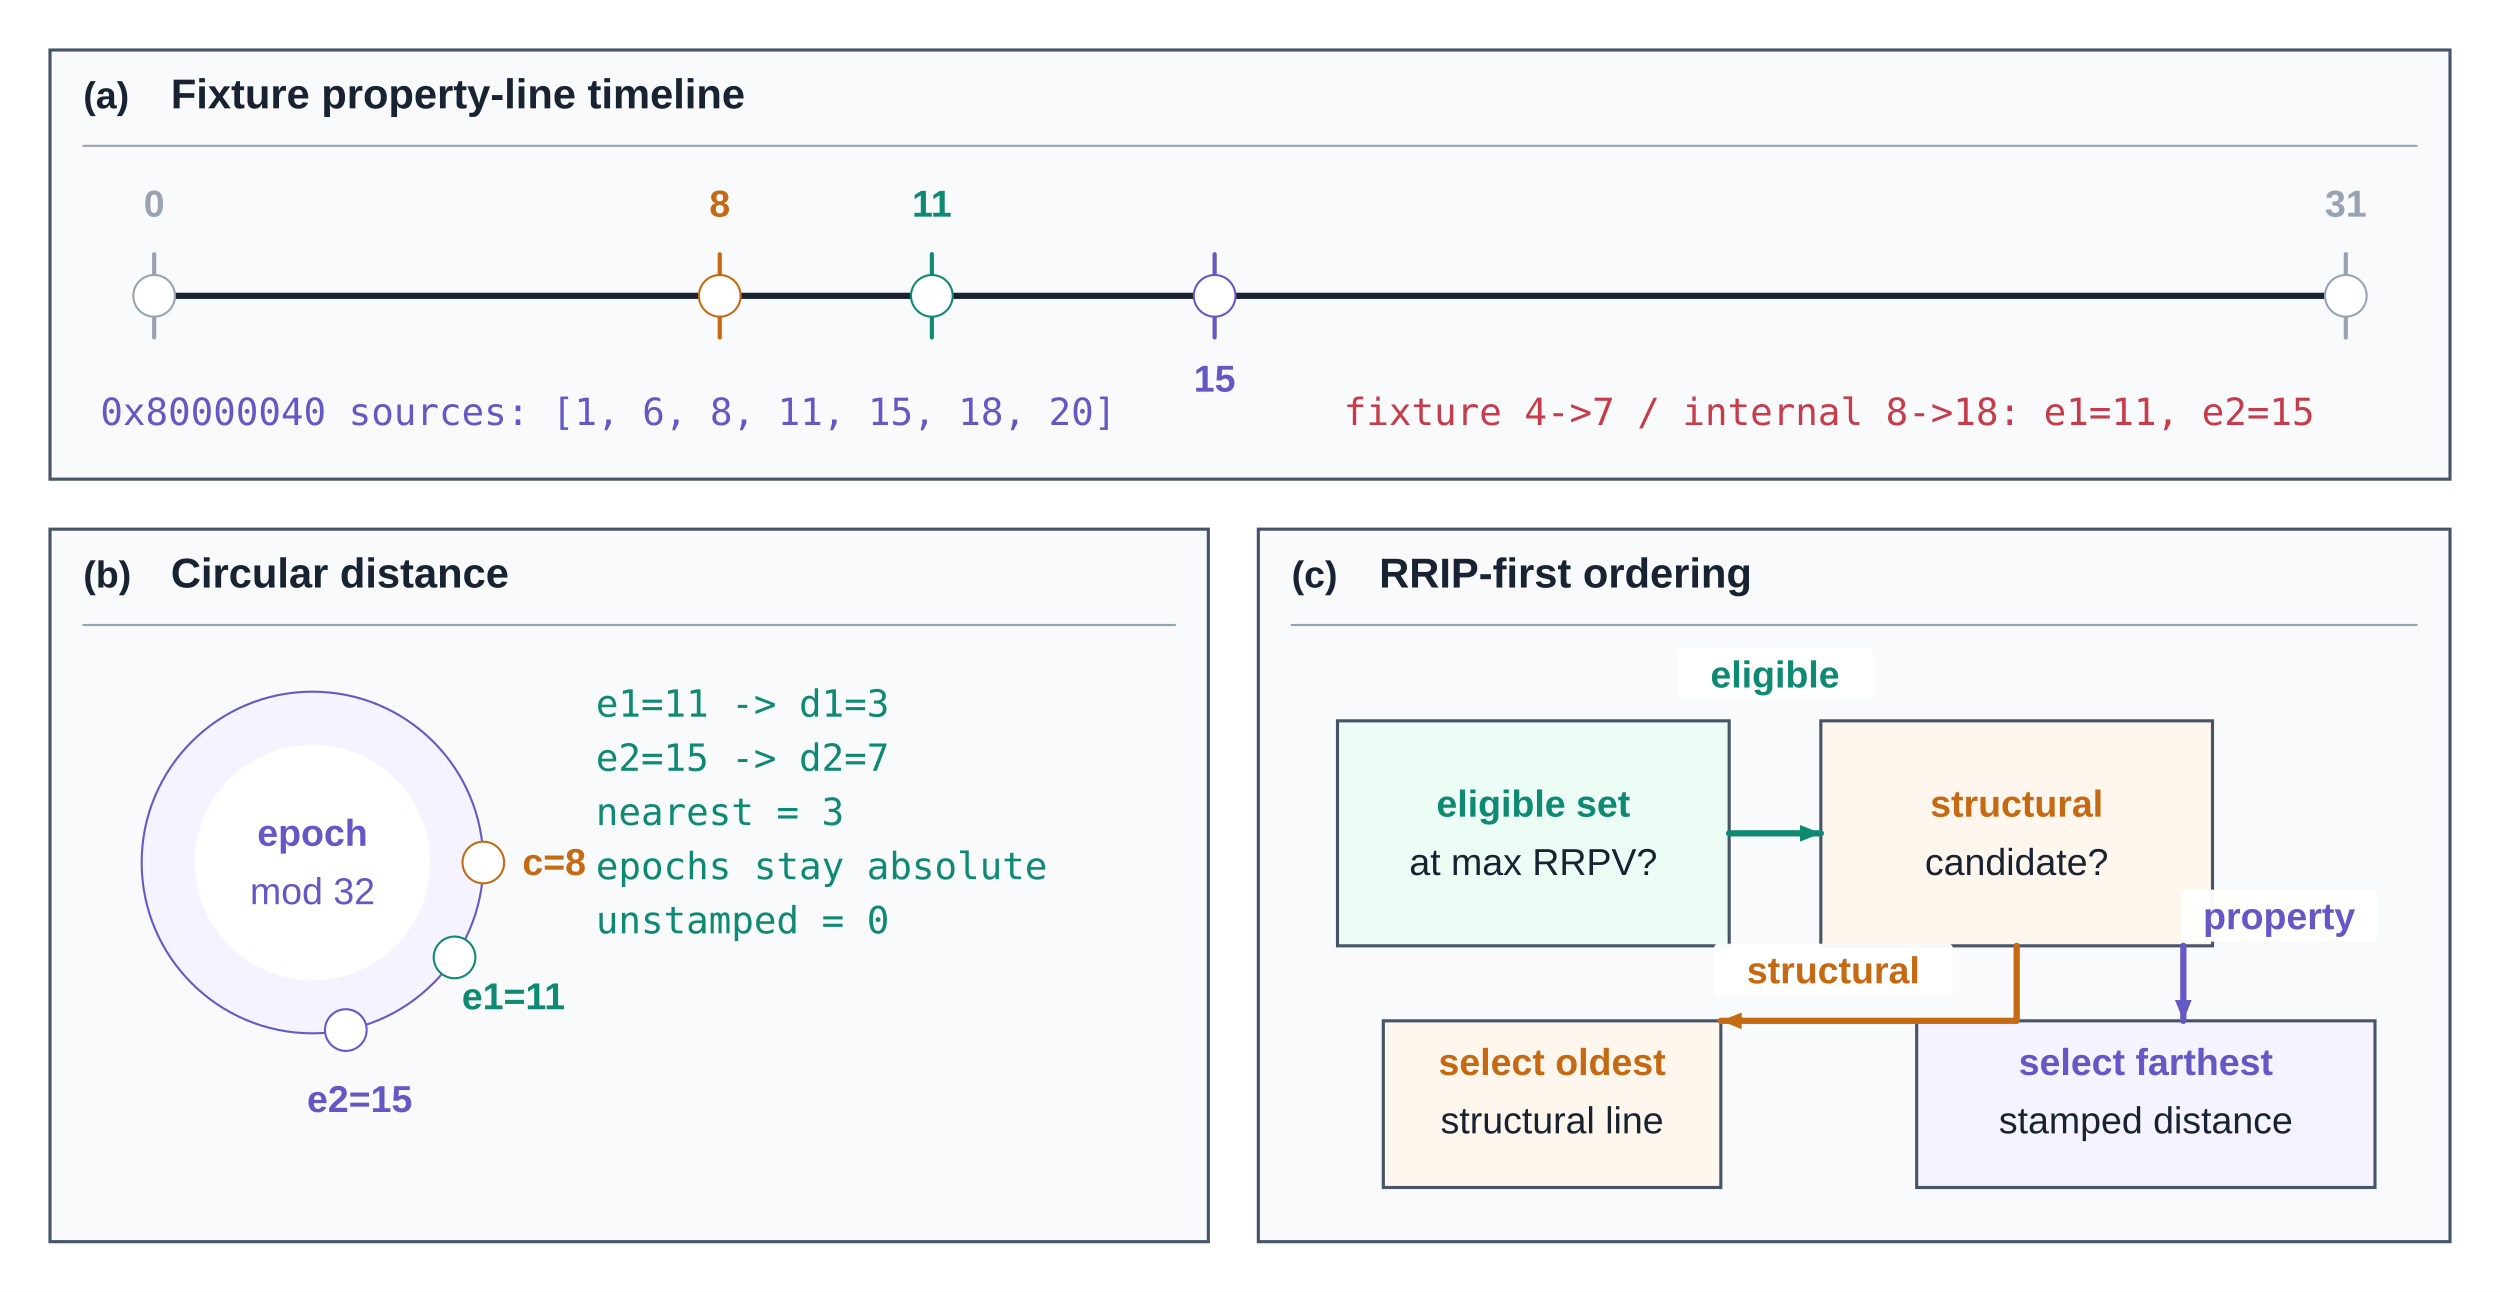
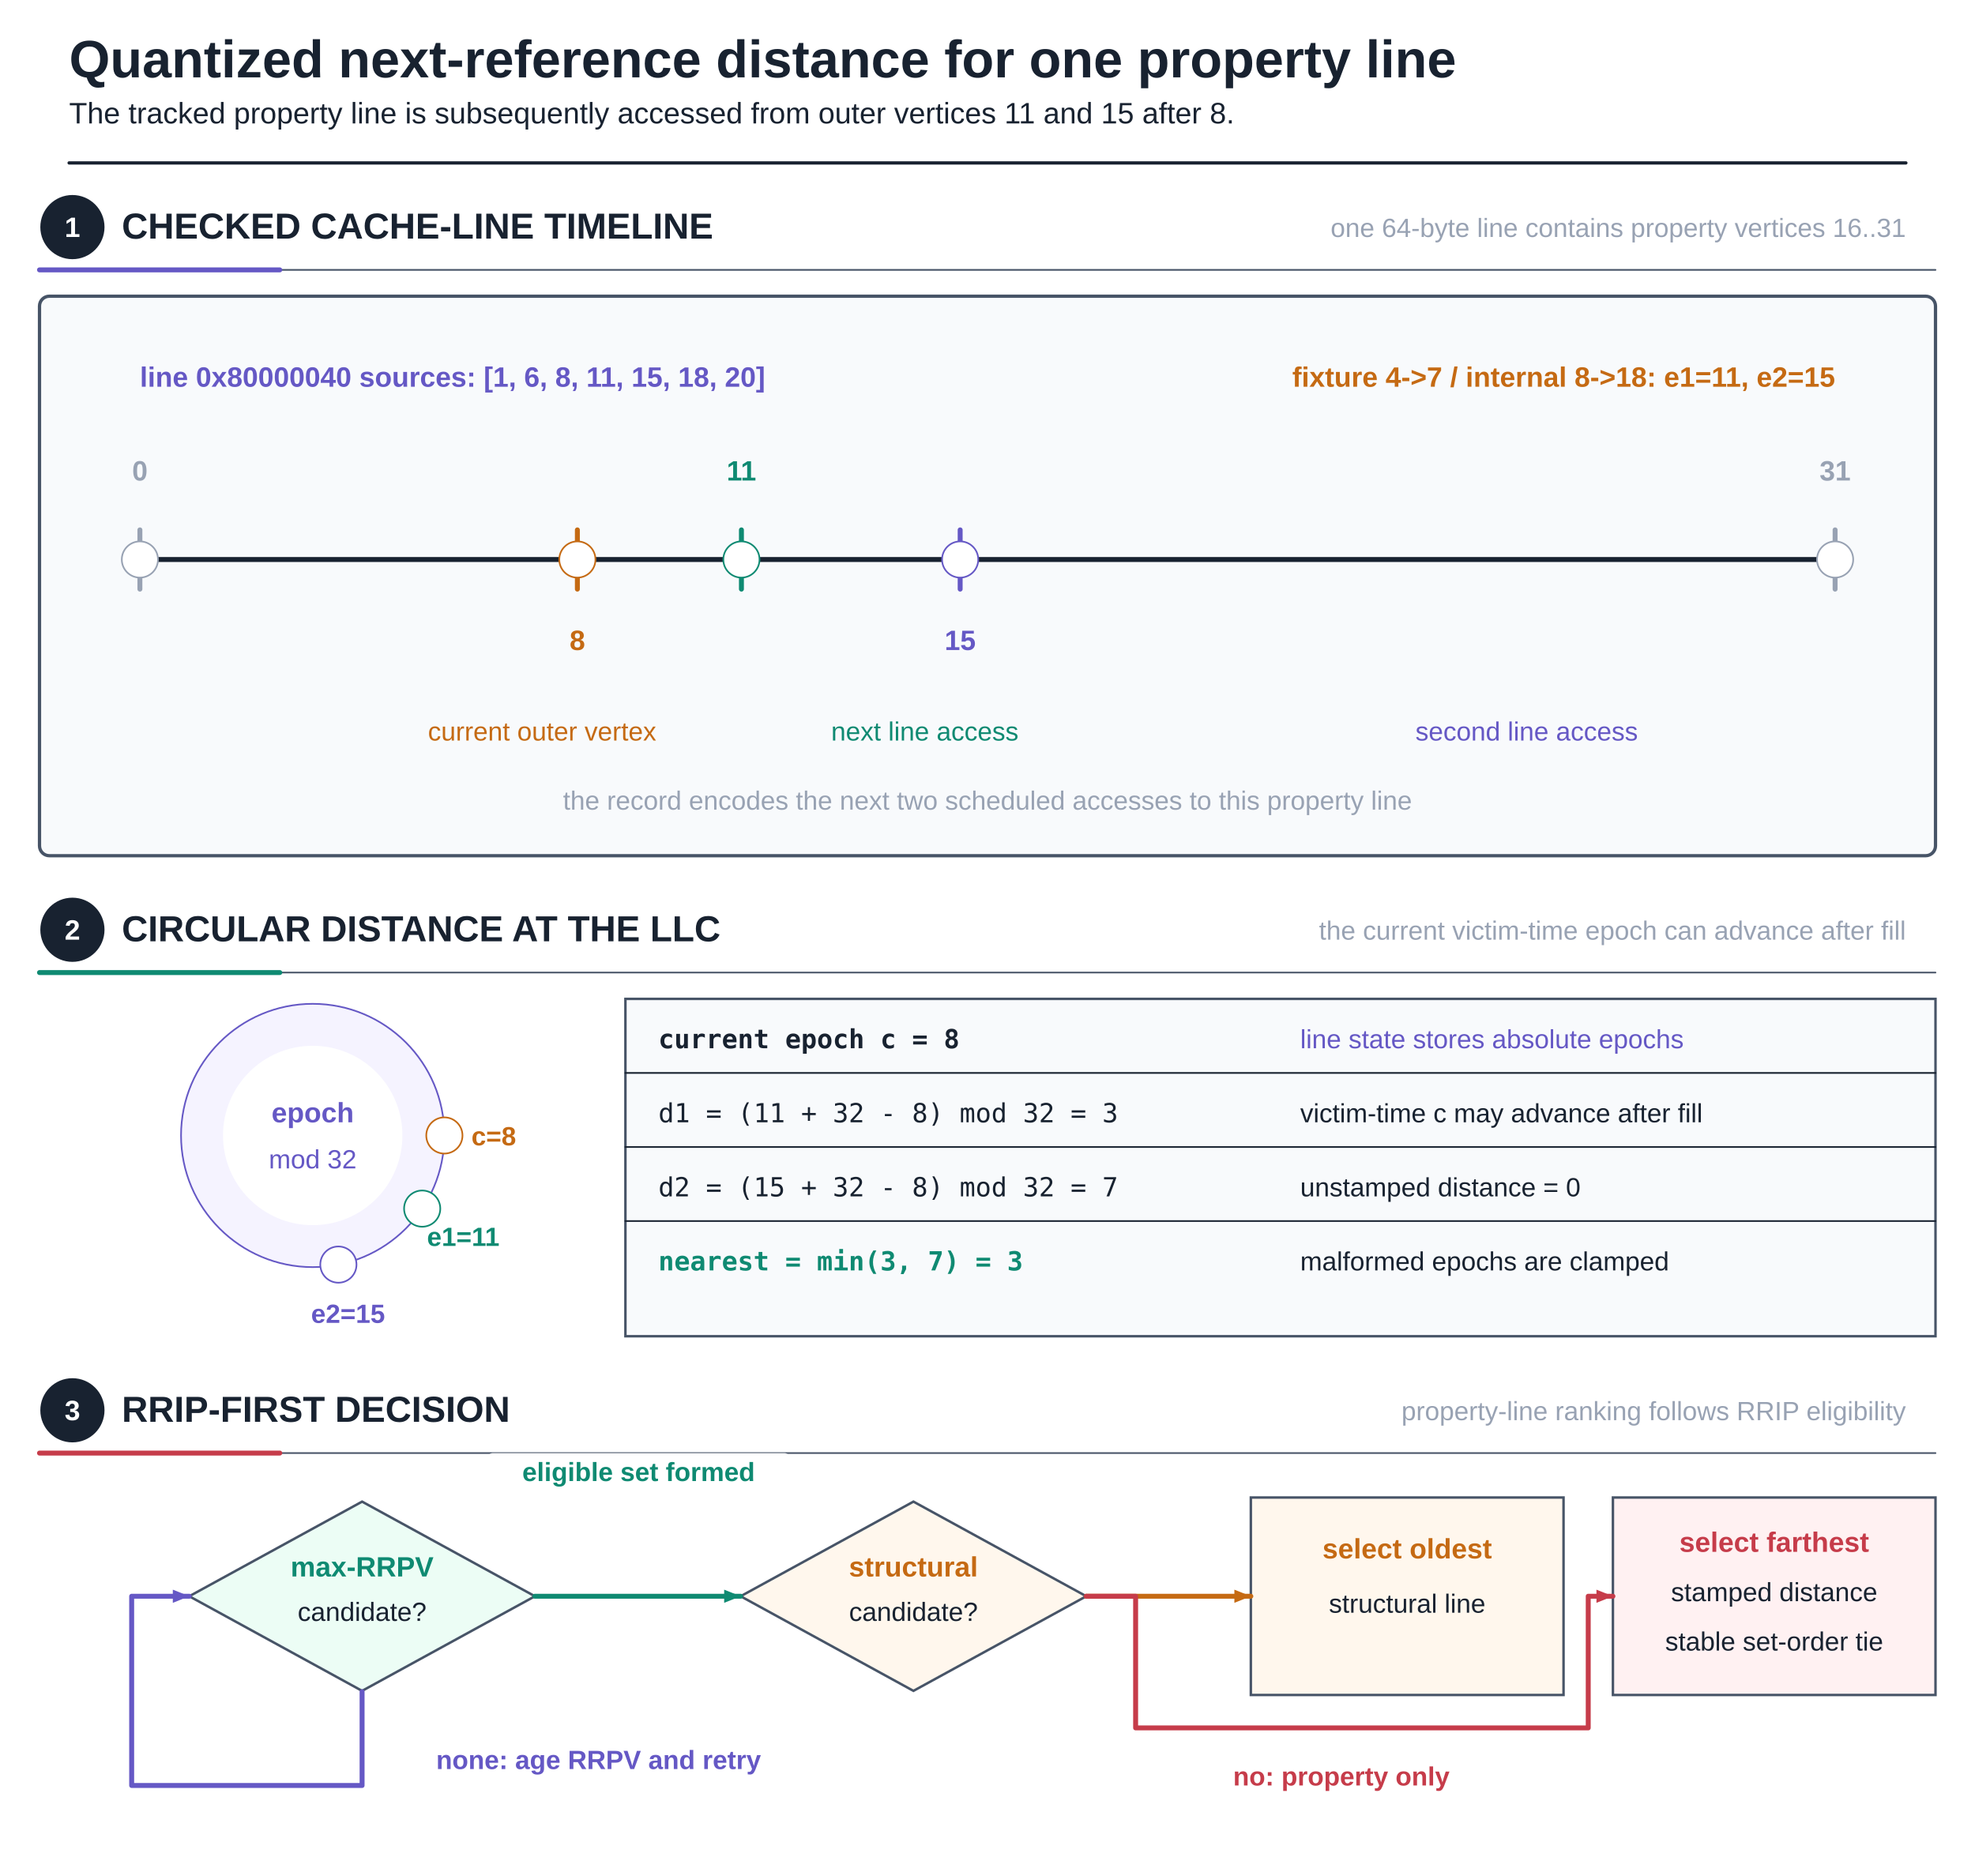
- <svg xmlns="http://www.w3.org/2000/svg" width="1200" height="620" viewBox="0 0 1200 620" role="img" aria-labelledby="title desc" fill="#182230" data-figure-schema="ecg-public/v1">
+ <svg xmlns="http://www.w3.org/2000/svg" width="1200" height="1140" viewBox="0 0 1200 1140" role="img" aria-labelledby="title desc" fill="#182230" data-figure-schema="ecg-public/v1">
  <defs>
    <marker id="arrow-blue" viewBox="0 0 10 8" markerWidth="11" markerHeight="8" refX="10" refY="4" orient="auto" markerUnits="userSpaceOnUse">
      <path d="M0 0 L10 4 L0 8 Z" fill="#2563EB" />
    </marker>
    <marker id="arrow-green" viewBox="0 0 10 8" markerWidth="11" markerHeight="8" refX="10" refY="4" orient="auto" markerUnits="userSpaceOnUse">
      <path d="M0 0 L10 4 L0 8 Z" fill="#0F8A72" />
    </marker>
    <marker id="arrow-amber" viewBox="0 0 10 8" markerWidth="11" markerHeight="8" refX="10" refY="4" orient="auto" markerUnits="userSpaceOnUse">
      <path d="M0 0 L10 4 L0 8 Z" fill="#C56A13" />
    </marker>
    <marker id="arrow-red" viewBox="0 0 10 8" markerWidth="11" markerHeight="8" refX="10" refY="4" orient="auto" markerUnits="userSpaceOnUse">
      <path d="M0 0 L10 4 L0 8 Z" fill="#C63C4A" />
    </marker>
    <marker id="arrow-purple" viewBox="0 0 10 8" markerWidth="11" markerHeight="8" refX="10" refY="4" orient="auto" markerUnits="userSpaceOnUse">
      <path d="M0 0 L10 4 L0 8 Z" fill="#6558C5" />
    </marker>
    <marker id="arrow-gray" viewBox="0 0 10 8" markerWidth="11" markerHeight="8" refX="10" refY="4" orient="auto" markerUnits="userSpaceOnUse">
      <path d="M0 0 L10 4 L0 8 Z" fill="#98A2B3" />
    </marker>
    <marker id="arrow-ink" viewBox="0 0 10 8" markerWidth="11" markerHeight="8" refX="10" refY="4" orient="auto" markerUnits="userSpaceOnUse">
      <path d="M0 0 L10 4 L0 8 Z" fill="#182230" />
    </marker>
    <style>
      :root { color-scheme: light dark; }
      @media (prefers-color-scheme: dark) {
        [fill="#FFFFFF"]{fill:#111827}[stroke="#FFFFFF"]{stroke:#111827}
        [fill="#F8FAFC"]{fill:#172033}[stroke="#F8FAFC"]{stroke:#172033}
        [fill="#EFF6FF"]{fill:#172554}[stroke="#EFF6FF"]{stroke:#172554}
        [fill="#ECFDF5"]{fill:#073B34}[stroke="#ECFDF5"]{stroke:#073B34}
        [fill="#FFF7ED"]{fill:#422A12}[stroke="#FFF7ED"]{stroke:#422A12}
        [fill="#FFF1F2"]{fill:#421B22}[stroke="#FFF1F2"]{stroke:#421B22}
        [fill="#F5F3FF"]{fill:#292349}[stroke="#F5F3FF"]{stroke:#292349}
        [fill="#182230"]{fill:#F8FAFC}[stroke="#182230"]{stroke:#F8FAFC}
        [fill="#475467"]{fill:#94A3B8}[stroke="#475467"]{stroke:#94A3B8}
        [fill="#98A2B3"]{fill:#A8B0BF}[stroke="#98A2B3"]{stroke:#A8B0BF}
        [fill="#2563EB"]{fill:#7FB0FF}[stroke="#2563EB"]{stroke:#7FB0FF}
        [fill="#0F8A72"]{fill:#5ED0B0}[stroke="#0F8A72"]{stroke:#5ED0B0}
        [fill="#C56A13"]{fill:#F0B36A}[stroke="#C56A13"]{stroke:#F0B36A}
        [fill="#6558C5"]{fill:#ADA4FF}[stroke="#6558C5"]{stroke:#ADA4FF}
        [fill="#C63C4A"]{fill:#F48B98}[stroke="#C63C4A"]{stroke:#F48B98}
      }
      .sans{font-family:"Liberation Sans","DejaVu Sans",Arial,sans-serif}
      .mono{font-family:"DejaVu Sans Mono","Liberation Mono",Consolas,monospace}
-       .display{font-size:26px;font-weight:700}
-       .heading{font-size:20px;font-weight:700}
-       .label{font-size:18px;font-weight:700}
-       .body{font-size:18px}
+       .title{font-size:32px;font-weight:700}
+       .subtitle{font-size:18px}
+       .heading{font-size:22px;font-weight:700}
+       .label{font-size:17px;font-weight:700}
+       .body{font-size:16px}
</style>
  </defs>
-   <rect x="0" y="0" width="1200" height="620" fill="#FFFFFF" />
-   <rect x="24" y="24" width="1152" height="206" rx="0" fill="#F8FAFC" stroke="#475467" stroke-width="1.5" data-shape="rect" data-x="24" data-y="24" data-width="1152" data-height="206" />
-   <text x="40" y="52" text-anchor="start" class="sans label" fill="#182230" font-weight="700">(a)</text>
-   <text x="82" y="52" text-anchor="start" class="sans heading" fill="#182230" font-weight="700">Fixture property-line timeline</text>
-   <line x1="40" y1="70" x2="1160" y2="70" stroke="#98A2B3" stroke-width="1" stroke-linecap="round" vector-effect="non-scaling-stroke" />
-   <line x1="74" y1="142" x2="1126" y2="142" stroke="#182230" stroke-width="3" stroke-linecap="round" vector-effect="non-scaling-stroke" />
-   <line x1="74.0" y1="122" x2="74.0" y2="162" stroke="#98A2B3" stroke-width="2" stroke-linecap="round" vector-effect="non-scaling-stroke" />
-   <circle cx="74.0" cy="142" r="10" fill="#FFFFFF" stroke="#98A2B3" stroke-width="1" />
-   <text x="74.0" y="104" text-anchor="middle" class="sans label" fill="#98A2B3" font-weight="700">0</text>
-   <line x1="345.484" y1="122" x2="345.484" y2="162" stroke="#C56A13" stroke-width="2" stroke-linecap="round" vector-effect="non-scaling-stroke" />
-   <circle cx="345.484" cy="142" r="10" fill="#FFFFFF" stroke="#C56A13" stroke-width="1" />
-   <text x="345.484" y="104" text-anchor="middle" class="sans label" fill="#C56A13" font-weight="700">8</text>
-   <line x1="447.29" y1="122" x2="447.29" y2="162" stroke="#0F8A72" stroke-width="2" stroke-linecap="round" vector-effect="non-scaling-stroke" />
-   <circle cx="447.29" cy="142" r="10" fill="#FFFFFF" stroke="#0F8A72" stroke-width="1" />
-   <text x="447.29" y="104" text-anchor="middle" class="sans label" fill="#0F8A72" font-weight="700">11</text>
-   <line x1="583.032" y1="122" x2="583.032" y2="162" stroke="#6558C5" stroke-width="2" stroke-linecap="round" vector-effect="non-scaling-stroke" />
-   <circle cx="583.032" cy="142" r="10" fill="#FFFFFF" stroke="#6558C5" stroke-width="1" />
-   <text x="583.032" y="188" text-anchor="middle" class="sans label" fill="#6558C5" font-weight="700">15</text>
-   <line x1="1126.0" y1="122" x2="1126.0" y2="162" stroke="#98A2B3" stroke-width="2" stroke-linecap="round" vector-effect="non-scaling-stroke" />
-   <circle cx="1126.0" cy="142" r="10" fill="#FFFFFF" stroke="#98A2B3" stroke-width="1" />
-   <text x="1126.0" y="104" text-anchor="middle" class="sans label" fill="#98A2B3" font-weight="700">31</text>
-   <text x="292" y="204" text-anchor="middle" class="mono body" fill="#6558C5">0x80000040 sources: [1, 6, 8, 11, 15, 18, 20]</text>
-   <text x="878" y="204" text-anchor="middle" class="mono body" fill="#C63C4A">fixture 4-&gt;7 / internal 8-&gt;18: e1=11, e2=15</text>
-   <rect x="24" y="254" width="556" height="342" rx="0" fill="#F8FAFC" stroke="#475467" stroke-width="1.5" data-shape="rect" data-x="24" data-y="254" data-width="556" data-height="342" />
-   <text x="40" y="282" text-anchor="start" class="sans label" fill="#182230" font-weight="700">(b)</text>
-   <text x="82" y="282" text-anchor="start" class="sans heading" fill="#182230" font-weight="700">Circular distance</text>
-   <line x1="40" y1="300" x2="564" y2="300" stroke="#98A2B3" stroke-width="1" stroke-linecap="round" vector-effect="non-scaling-stroke" />
-   <circle cx="150" cy="414" r="82" fill="#F5F3FF" stroke="#6558C5" stroke-width="1" />
-   <circle cx="150" cy="414" r="56" fill="#FFFFFF" stroke="#FFFFFF" stroke-width="1" />
-   <text x="150" y="406" text-anchor="middle" class="sans label" fill="#6558C5" font-weight="700">epoch</text>
-   <text x="150" y="434" text-anchor="middle" class="sans body" fill="#6558C5">mod 32</text>
-   <circle cx="232.0" cy="414.0" r="10" fill="#FFFFFF" stroke="#C56A13" stroke-width="1" />
-   <text x="266.0" y="420.0" text-anchor="middle" class="sans label" fill="#C56A13" font-weight="700">c=8</text>
-   <circle cx="218.181" cy="459.557" r="10" fill="#FFFFFF" stroke="#0F8A72" stroke-width="1" />
-   <text x="246.45" y="484.446" text-anchor="middle" class="sans label" fill="#0F8A72" font-weight="700">e1=11</text>
-   <circle cx="165.997" cy="494.424" r="10" fill="#FFFFFF" stroke="#6558C5" stroke-width="1" />
-   <text x="172.63" y="533.771" text-anchor="middle" class="sans label" fill="#6558C5" font-weight="700">e2=15</text>
-   <text x="286" y="344" text-anchor="start" class="mono body" fill="#0F8A72">e1=11 -&gt; d1=3</text>
-   <text x="286" y="370" text-anchor="start" class="mono body" fill="#0F8A72">e2=15 -&gt; d2=7</text>
-   <text x="286" y="396" text-anchor="start" class="mono body" fill="#0F8A72">nearest = 3</text>
-   <text x="286" y="422" text-anchor="start" class="mono body" fill="#0F8A72">epochs stay absolute</text>
-   <text x="286" y="448" text-anchor="start" class="mono body" fill="#0F8A72">unstamped = 0</text>
-   <rect x="604" y="254" width="572" height="342" rx="0" fill="#F8FAFC" stroke="#475467" stroke-width="1.5" data-shape="rect" data-x="604" data-y="254" data-width="572" data-height="342" />
-   <text x="620" y="282" text-anchor="start" class="sans label" fill="#182230" font-weight="700">(c)</text>
-   <text x="662" y="282" text-anchor="start" class="sans heading" fill="#182230" font-weight="700">RRIP-first ordering</text>
-   <line x1="620" y1="300" x2="1160" y2="300" stroke="#98A2B3" stroke-width="1" stroke-linecap="round" vector-effect="non-scaling-stroke" />
-   <rect x="642" y="346" width="188" height="108" rx="0" fill="#ECFDF5" stroke="#475467" stroke-width="1.5" data-shape="rect" data-x="642" data-y="346" data-width="188" data-height="108" />
-   <text x="736" y="392" text-anchor="middle" class="sans label" fill="#0F8A72" font-weight="700">eligible set</text>
-   <text x="736" y="420" text-anchor="middle" class="sans body" fill="#182230">at max RRPV?</text>
-   <rect x="874" y="346" width="188" height="108" rx="0" fill="#FFF7ED" stroke="#475467" stroke-width="1.5" data-shape="rect" data-x="874" data-y="346" data-width="188" data-height="108" />
-   <text x="968" y="392" text-anchor="middle" class="sans label" fill="#C56A13" font-weight="700">structural</text>
-   <text x="968" y="420" text-anchor="middle" class="sans body" fill="#182230">candidate?</text>
-   <rect x="664" y="490" width="162" height="80" rx="0" fill="#FFF7ED" stroke="#475467" stroke-width="1.5" data-shape="rect" data-x="664" data-y="490" data-width="162" data-height="80" />
-   <text x="745.0" y="516" text-anchor="middle" class="sans label" fill="#C56A13" font-weight="700">select oldest</text>
-   <text x="745" y="544" text-anchor="middle" class="sans body" fill="#182230">structural line</text>
-   <rect x="920" y="490" width="220" height="80" rx="0" fill="#F5F3FF" stroke="#475467" stroke-width="1.5" data-shape="rect" data-x="920" data-y="490" data-width="220" data-height="80" />
-   <text x="1030.0" y="516" text-anchor="middle" class="sans label" fill="#6558C5" font-weight="700">select farthest</text>
-   <text x="1030" y="544" text-anchor="middle" class="sans body" fill="#182230">stamped distance</text>
-   <path d="M830 400 L874 400" fill="none" stroke="#0F8A72" stroke-width="3" stroke-linecap="round" stroke-linejoin="round" vector-effect="non-scaling-stroke" marker-end="url(#arrow-green)" data-flow-kind="control" data-flow-underlay="false" data-flow-label="eligible" />
-   <rect x="804.96" y="311.00" width="94.08" height="25" rx="2" fill="#FFFFFF" fill-opacity="0.96" data-label-background="true" />
-   <text x="852" y="330" text-anchor="middle" class="sans label" fill="#0F8A72" font-weight="700">eligible</text>
-   <path d="M1048 454 L1048 490" fill="none" stroke="#6558C5" stroke-width="3" stroke-linecap="round" stroke-linejoin="round" vector-effect="non-scaling-stroke" marker-end="url(#arrow-purple)" data-flow-kind="control" data-flow-underlay="false" data-flow-label="property" />
-   <rect x="1046.96" y="427.00" width="94.08" height="25" rx="2" fill="#FFFFFF" fill-opacity="0.96" data-label-background="true" />
-   <text x="1094" y="446" text-anchor="middle" class="sans label" fill="#6558C5" font-weight="700">property</text>
-   <path d="M968 454 L968 490 L826 490" fill="none" stroke="#C56A13" stroke-width="3" stroke-linecap="round" stroke-linejoin="round" vector-effect="non-scaling-stroke" marker-end="url(#arrow-amber)" data-flow-kind="control" data-flow-underlay="false" data-flow-label="structural" />
-   <rect x="822.70" y="453.00" width="114.60" height="25" rx="2" fill="#FFFFFF" fill-opacity="0.96" data-label-background="true" />
-   <text x="880" y="472" text-anchor="middle" class="sans label" fill="#C56A13" font-weight="700">structural</text>
+   <rect x="0" y="0" width="1200" height="1140" fill="#FFFFFF" />
+   <text x="42" y="47" text-anchor="start" class="sans title" fill="#182230" font-weight="700">Quantized next-reference distance for one property line</text>
+   <text x="42" y="75" text-anchor="start" class="sans subtitle" fill="#182230">The tracked property line is subsequently accessed from outer vertices 11 and 15 after 8.</text>
+   <line x1="42" y1="99" x2="1158" y2="99" stroke="#182230" stroke-width="2" stroke-linecap="round" vector-effect="non-scaling-stroke" />
+   <circle cx="44" cy="138" r="19" fill="#182230" stroke="#182230" stroke-width="1" />
+   <text x="44" y="144" text-anchor="middle" class="sans label" fill="#FFFFFF" font-weight="700">1</text>
+   <text x="74" y="145" text-anchor="start" class="sans heading" fill="#182230" font-weight="700">CHECKED CACHE-LINE TIMELINE</text>
+   <text x="1158" y="144" text-anchor="end" class="sans body" fill="#98A2B3">one 64-byte line contains property vertices 16..31</text>
+   <line x1="24" y1="164" x2="1176" y2="164" stroke="#475467" stroke-width="1" stroke-linecap="round" vector-effect="non-scaling-stroke" />
+   <line x1="24" y1="164" x2="170" y2="164" stroke="#6558C5" stroke-width="3" stroke-linecap="round" vector-effect="non-scaling-stroke" />
+   <rect x="24" y="180" width="1152" height="340" rx="6" fill="#F8FAFC" stroke="#475467" stroke-width="2" data-shape="rect" data-x="24" data-y="180" data-width="1152" data-height="340" />
+   <line x1="85" y1="340" x2="1115" y2="340" stroke="#182230" stroke-width="3" stroke-linecap="round" vector-effect="non-scaling-stroke" />
+   <line x1="85.0" y1="322" x2="85.0" y2="358" stroke="#98A2B3" stroke-width="3" stroke-linecap="round" vector-effect="non-scaling-stroke" />
+   <circle cx="85.0" cy="340" r="11" fill="#FFFFFF" stroke="#98A2B3" stroke-width="1" />
+   <text x="85.0" y="292" text-anchor="middle" class="sans label" fill="#98A2B3" font-weight="700">0</text>
+   <line x1="350.806" y1="322" x2="350.806" y2="358" stroke="#C56A13" stroke-width="3" stroke-linecap="round" vector-effect="non-scaling-stroke" />
+   <circle cx="350.806" cy="340" r="11" fill="#FFFFFF" stroke="#C56A13" stroke-width="1" />
+   <text x="350.806" y="395" text-anchor="middle" class="sans label" fill="#C56A13" font-weight="700">8</text>
+   <line x1="450.484" y1="322" x2="450.484" y2="358" stroke="#0F8A72" stroke-width="3" stroke-linecap="round" vector-effect="non-scaling-stroke" />
+   <circle cx="450.484" cy="340" r="11" fill="#FFFFFF" stroke="#0F8A72" stroke-width="1" />
+   <text x="450.484" y="292" text-anchor="middle" class="sans label" fill="#0F8A72" font-weight="700">11</text>
+   <line x1="583.387" y1="322" x2="583.387" y2="358" stroke="#6558C5" stroke-width="3" stroke-linecap="round" vector-effect="non-scaling-stroke" />
+   <circle cx="583.387" cy="340" r="11" fill="#FFFFFF" stroke="#6558C5" stroke-width="1" />
+   <text x="583.387" y="395" text-anchor="middle" class="sans label" fill="#6558C5" font-weight="700">15</text>
+   <line x1="1115.0" y1="322" x2="1115.0" y2="358" stroke="#98A2B3" stroke-width="3" stroke-linecap="round" vector-effect="non-scaling-stroke" />
+   <circle cx="1115.0" cy="340" r="11" fill="#FFFFFF" stroke="#98A2B3" stroke-width="1" />
+   <text x="1115.0" y="292" text-anchor="middle" class="sans label" fill="#98A2B3" font-weight="700">31</text>
+   <text x="85" y="235" text-anchor="start" class="sans label" fill="#6558C5" font-weight="700">line 0x80000040 sources: [1, 6, 8, 11, 15, 18, 20]</text>
+   <text x="1115" y="235" text-anchor="end" class="sans label" fill="#C56A13" font-weight="700">fixture 4-&gt;7 / internal 8-&gt;18: e1=11, e2=15</text>
+   <text x="260" y="450" text-anchor="start" class="sans body" fill="#C56A13">current outer vertex</text>
+   <text x="505" y="450" text-anchor="start" class="sans body" fill="#0F8A72">next line access</text>
+   <text x="860" y="450" text-anchor="start" class="sans body" fill="#6558C5">second line access</text>
+   <text x="600" y="492" text-anchor="middle" class="sans body" fill="#98A2B3">the record encodes the next two scheduled accesses to this property line</text>
+   <circle cx="44" cy="565" r="19" fill="#182230" stroke="#182230" stroke-width="1" />
+   <text x="44" y="571" text-anchor="middle" class="sans label" fill="#FFFFFF" font-weight="700">2</text>
+   <text x="74" y="572" text-anchor="start" class="sans heading" fill="#182230" font-weight="700">CIRCULAR DISTANCE AT THE LLC</text>
+   <text x="1158" y="571" text-anchor="end" class="sans body" fill="#98A2B3">the current victim-time epoch can advance after fill</text>
+   <line x1="24" y1="591" x2="1176" y2="591" stroke="#475467" stroke-width="1" stroke-linecap="round" vector-effect="non-scaling-stroke" />
+   <line x1="24" y1="591" x2="170" y2="591" stroke="#0F8A72" stroke-width="3" stroke-linecap="round" vector-effect="non-scaling-stroke" />
+   <circle cx="190" cy="690" r="80" fill="#F5F3FF" stroke="#6558C5" stroke-width="1" />
+   <circle cx="190" cy="690" r="54" fill="#FFFFFF" stroke="#FFFFFF" stroke-width="1" />
+   <text x="190" y="682" text-anchor="middle" class="sans label" fill="#6558C5" font-weight="700">epoch</text>
+   <text x="190" y="710" text-anchor="middle" class="sans body" fill="#6558C5">mod 32</text>
+   <circle cx="270.0" cy="690.0" r="11" fill="#FFFFFF" stroke="#C56A13" stroke-width="1" />
+   <text x="300.0" y="696.0" text-anchor="middle" class="sans body" fill="#C56A13" font-weight="700">c=8</text>
+   <circle cx="256.518" cy="734.446" r="11" fill="#FFFFFF" stroke="#0F8A72" stroke-width="1" />
+   <text x="281.462" y="757.113" text-anchor="middle" class="sans body" fill="#0F8A72" font-weight="700">e1=11</text>
+   <circle cx="205.607" cy="768.463" r="11" fill="#FFFFFF" stroke="#6558C5" stroke-width="1" />
+   <text x="211.46" y="803.886" text-anchor="middle" class="sans body" fill="#6558C5" font-weight="700">e2=15</text>
+   <rect x="380" y="607" width="796" height="205" rx="0" fill="#F8FAFC" stroke="#475467" stroke-width="1.5" data-shape="rect" data-x="380" data-y="607" data-width="796" data-height="205" />
+   <line x1="380" y1="652" x2="1176" y2="652" stroke="#182230" stroke-width="1" stroke-linecap="round" vector-effect="non-scaling-stroke" />
+   <line x1="380" y1="697" x2="1176" y2="697" stroke="#182230" stroke-width="1" stroke-linecap="round" vector-effect="non-scaling-stroke" />
+   <line x1="380" y1="742" x2="1176" y2="742" stroke="#182230" stroke-width="1" stroke-linecap="round" vector-effect="non-scaling-stroke" />
+   <text x="400" y="637" text-anchor="start" class="mono body" fill="#182230" font-weight="700">current epoch c = 8</text>
+   <text x="400" y="682" text-anchor="start" class="mono body" fill="#182230">d1 = (11 + 32 - 8) mod 32 = 3</text>
+   <text x="400" y="727" text-anchor="start" class="mono body" fill="#182230">d2 = (15 + 32 - 8) mod 32 = 7</text>
+   <text x="400" y="772" text-anchor="start" class="mono body" fill="#0F8A72" font-weight="700">nearest = min(3, 7) = 3</text>
+   <text x="790" y="637" text-anchor="start" class="sans body" fill="#6558C5">line state stores absolute epochs</text>
+   <text x="790" y="682" text-anchor="start" class="sans body" fill="#182230">victim-time c may advance after fill</text>
+   <text x="790" y="727" text-anchor="start" class="sans body" fill="#182230">unstamped distance = 0</text>
+   <text x="790" y="772" text-anchor="start" class="sans body" fill="#182230">malformed epochs are clamped</text>
+   <circle cx="44" cy="857" r="19" fill="#182230" stroke="#182230" stroke-width="1" />
+   <text x="44" y="863" text-anchor="middle" class="sans label" fill="#FFFFFF" font-weight="700">3</text>
+   <text x="74" y="864" text-anchor="start" class="sans heading" fill="#182230" font-weight="700">RRIP-FIRST DECISION</text>
+   <text x="1158" y="863" text-anchor="end" class="sans body" fill="#98A2B3">property-line ranking follows RRIP eligibility</text>
+   <line x1="24" y1="883" x2="1176" y2="883" stroke="#475467" stroke-width="1" stroke-linecap="round" vector-effect="non-scaling-stroke" />
+   <line x1="24" y1="883" x2="170" y2="883" stroke="#C63C4A" stroke-width="3" stroke-linecap="round" vector-effect="non-scaling-stroke" />
+   <polygon points="220,912.5 325.0,970 220,1027.5 115.0,970" fill="#ECFDF5" stroke="#475467" stroke-width="1.5" data-shape="diamond" data-cx="220" data-cy="970" data-width="210" data-height="115" />
+   <text x="220" y="958" text-anchor="middle" class="sans label" fill="#0F8A72" font-weight="700">max-RRPV</text>
+   <text x="220" y="985" text-anchor="middle" class="sans body" fill="#182230">candidate?</text>
+   <polygon points="555,912.5 660.0,970 555,1027.5 450.0,970" fill="#FFF7ED" stroke="#475467" stroke-width="1.5" data-shape="diamond" data-cx="555" data-cy="970" data-width="210" data-height="115" />
+   <text x="555" y="958" text-anchor="middle" class="sans label" fill="#C56A13" font-weight="700">structural</text>
+   <text x="555" y="985" text-anchor="middle" class="sans body" fill="#182230">candidate?</text>
+   <rect x="760" y="910" width="190" height="120" rx="0" fill="#FFF7ED" stroke="#475467" stroke-width="1.5" data-shape="rect" data-x="760" data-y="910" data-width="190" data-height="120" />
+   <text x="855" y="947" text-anchor="middle" class="sans label" fill="#C56A13" font-weight="700">select oldest</text>
+   <text x="855" y="980" text-anchor="middle" class="sans body" fill="#182230">structural line</text>
+   <rect x="980" y="910" width="196" height="120" rx="0" fill="#FFF1F2" stroke="#475467" stroke-width="1.5" data-shape="rect" data-x="980" data-y="910" data-width="196" data-height="120" />
+   <text x="1078" y="943" text-anchor="middle" class="sans label" fill="#C63C4A" font-weight="700">select farthest</text>
+   <text x="1078" y="973" text-anchor="middle" class="sans body" fill="#182230">stamped distance</text>
+   <text x="1078" y="1003" text-anchor="middle" class="sans body" fill="#182230">stable set-order tie</text>
+   <path d="M325 970 L450 970" fill="none" stroke="#0F8A72" stroke-width="3" stroke-linecap="round" stroke-linejoin="round" vector-effect="non-scaling-stroke" marker-end="url(#arrow-green)" data-flow-kind="control" data-flow-underlay="false" data-flow-label="eligible set formed" />
+   <rect x="296.36" y="883.00" width="183.28" height="22" rx="3" fill="#FFFFFF" fill-opacity="0.96" data-label-background="true" />
+   <text x="388" y="900" text-anchor="middle" class="sans body" fill="#0F8A72" font-weight="700">eligible set formed</text>
+   <path d="M660 970 L760 970" fill="none" stroke="#C56A13" stroke-width="3" stroke-linecap="round" stroke-linejoin="round" vector-effect="non-scaling-stroke" marker-end="url(#arrow-amber)" data-flow-kind="control" data-flow-underlay="false" data-flow-label="structural" />
+   <path d="M660 970 L690 970 L690 1050 L965 1050 L965 970 L980 970" fill="none" stroke="#C63C4A" stroke-width="3" stroke-linecap="round" stroke-linejoin="round" vector-effect="non-scaling-stroke" marker-end="url(#arrow-red)" data-flow-kind="control" data-flow-underlay="false" data-flow-label="no: property only" />
+   <rect x="732.48" y="1068.00" width="165.04" height="22" rx="3" fill="#FFFFFF" fill-opacity="0.96" data-label-background="true" />
+   <text x="815" y="1085" text-anchor="middle" class="sans body" fill="#C63C4A" font-weight="700">no: property only</text>
+   <path d="M220 1028 L220 1085 L80 1085 L80 970 L115 970" fill="none" stroke="#6558C5" stroke-width="3" stroke-linecap="round" stroke-linejoin="round" vector-effect="non-scaling-stroke" marker-end="url(#arrow-purple)" data-flow-kind="loop" data-flow-underlay="false" data-flow-label="none: age RRPV and retry" />
+   <rect x="260.00" y="1058.00" width="228.88" height="22" rx="3" fill="#FFFFFF" fill-opacity="0.96" data-label-background="true" />
+   <text x="265" y="1075" text-anchor="start" class="sans body" fill="#6558C5" font-weight="700">none: age RRPV and retry</text>
</svg>
